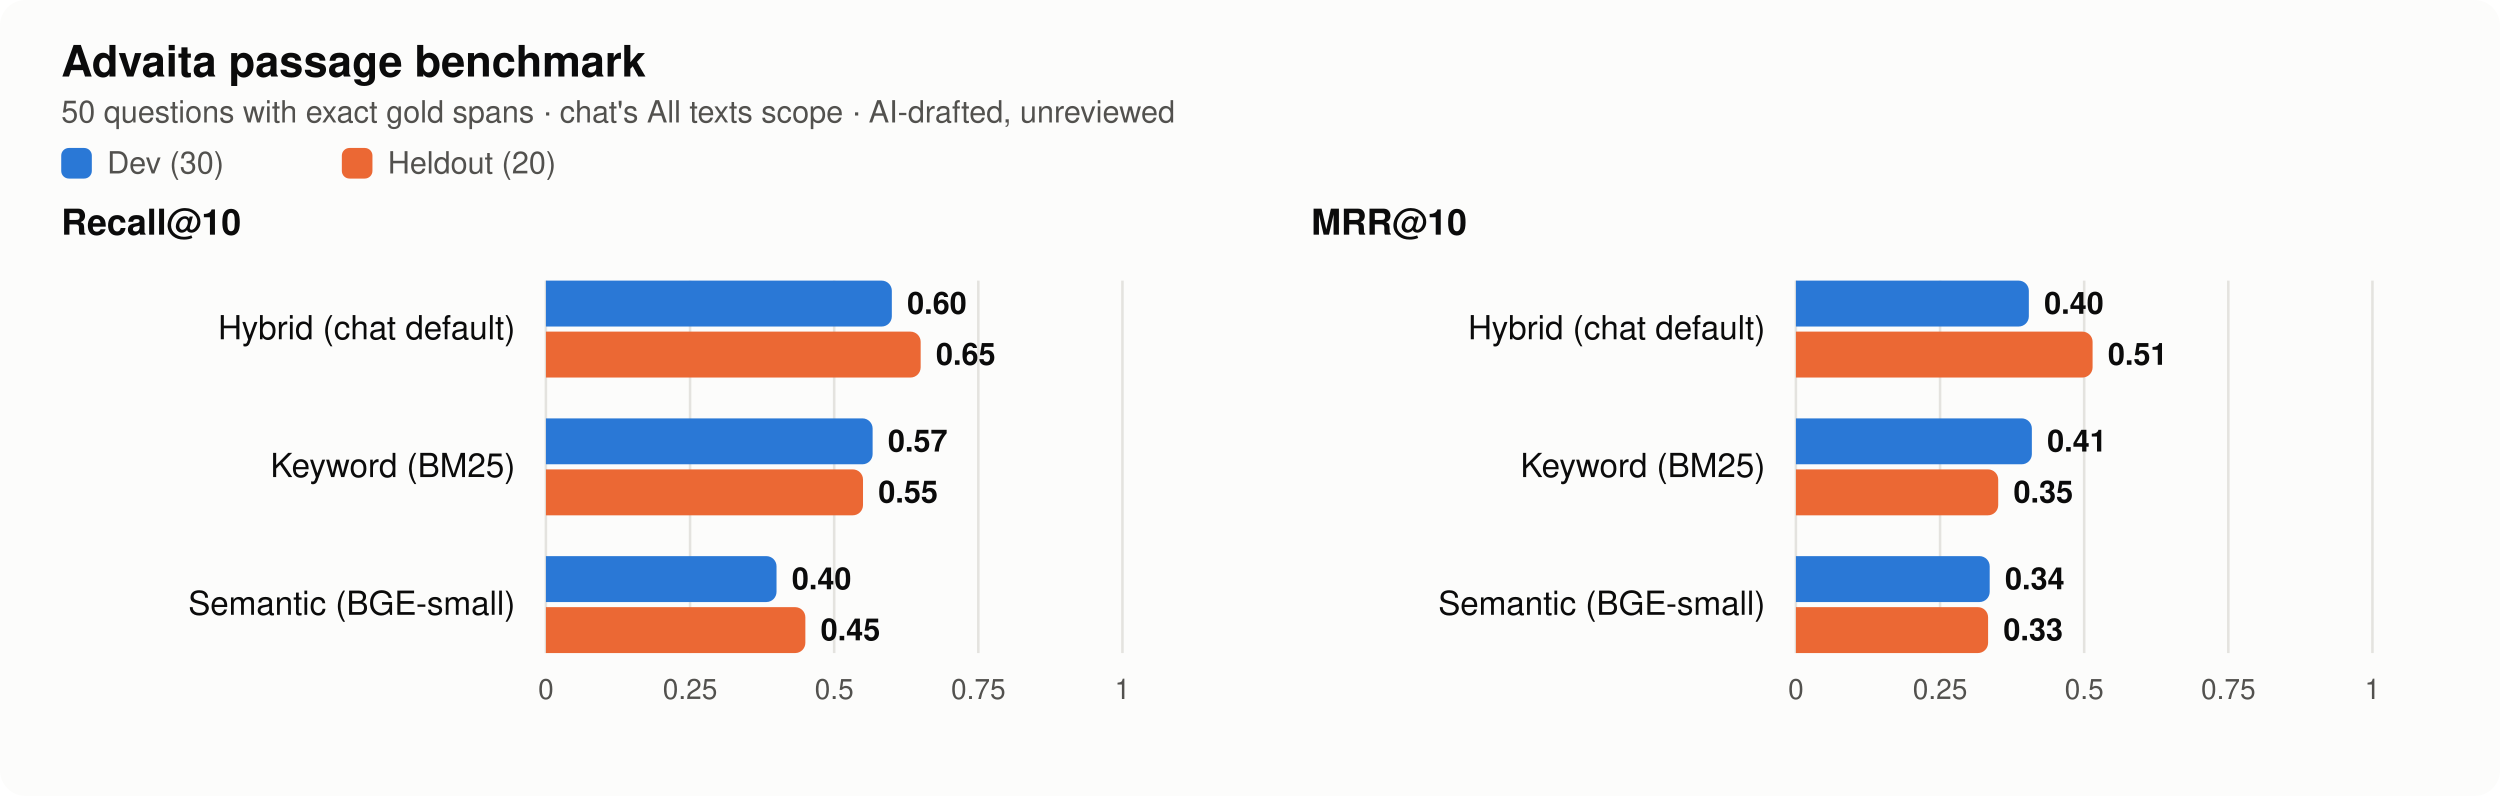
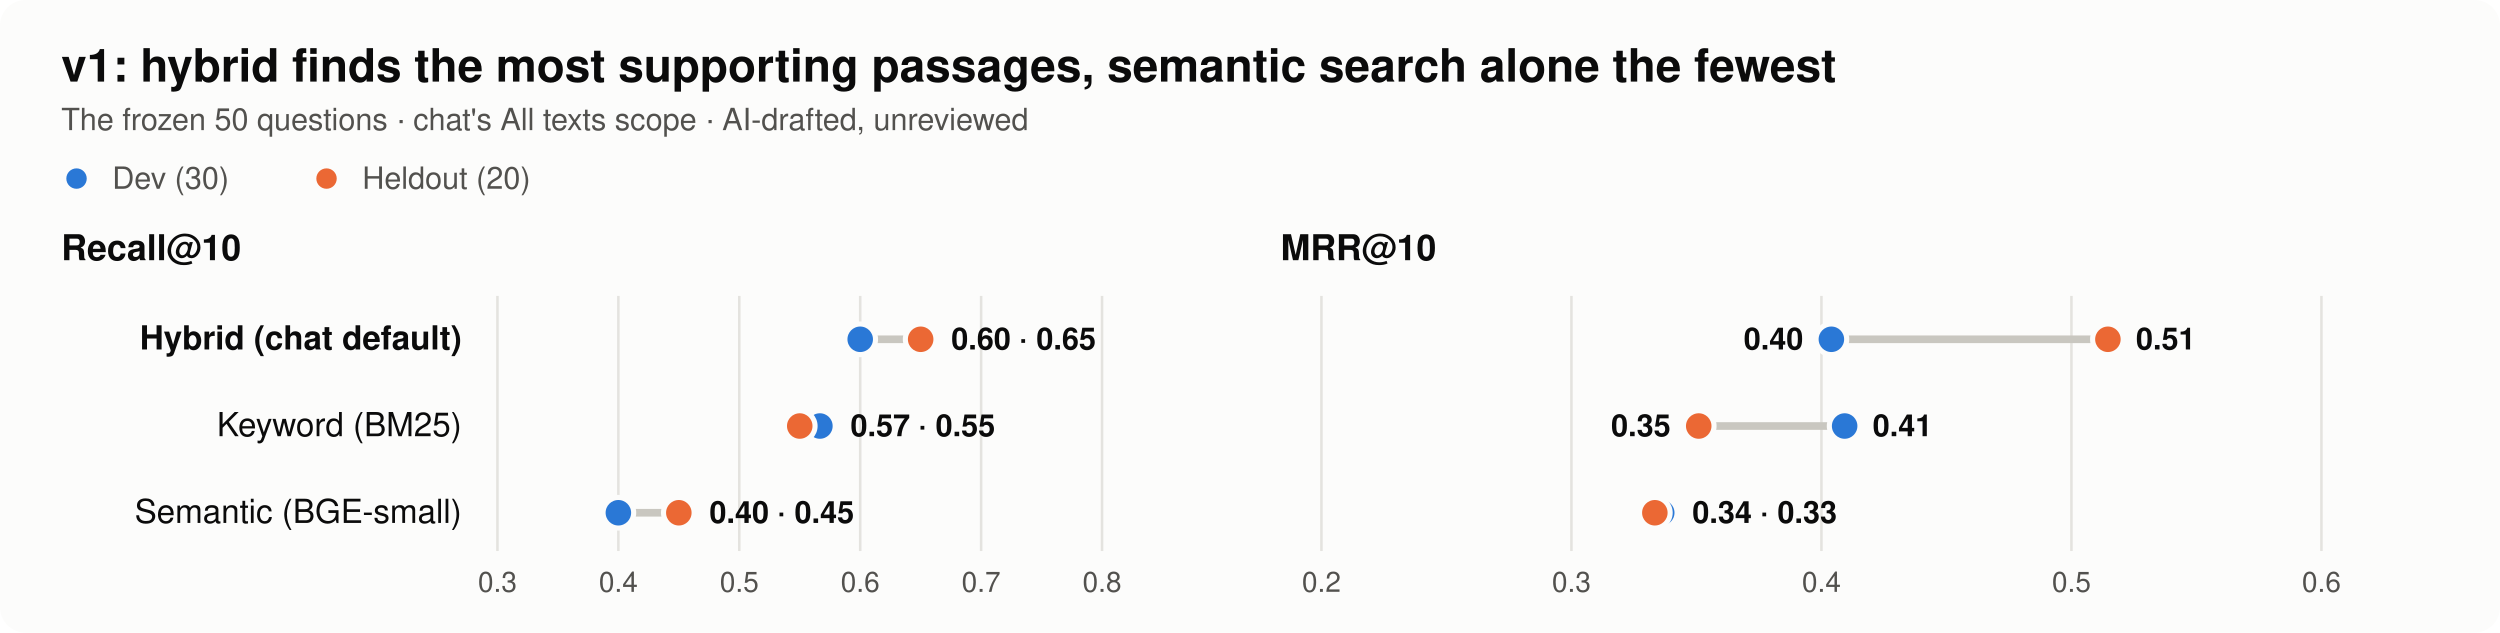
- <svg xmlns="http://www.w3.org/2000/svg" width="980" height="312" viewBox="0 0 980 312" font-family="-apple-system, 'Segoe UI', Helvetica, Arial, sans-serif" role="img" aria-labelledby="t d">
-   <rect width="980" height="312" rx="10" fill="#fcfcfb" />
-   <text x="24" y="30" font-size="17" font-weight="700" fill="#0b0b0b">Advaita passage benchmark</text>
-   <text x="24" y="48" font-size="12" fill="#52514e">50 questions with exact gold spans · chat's All texts scope · AI-drafted, unreviewed</text>
-   <rect x="24" y="58" width="12" height="12" rx="3" fill="#2a78d6" />
-   <text x="42" y="68" font-size="12" fill="#52514e">Dev (30)</text>
-   <rect x="134" y="58" width="12" height="12" rx="3" fill="#eb6834" />
-   <text x="152" y="68" font-size="12" fill="#52514e">Heldout (20)</text>
-   <text x="24.0" y="92" font-size="14" font-weight="600" fill="#0b0b0b">Recall@10</text>
-   <line x1="214.0" y1="110" x2="214.0" y2="256" stroke="#e4e3df" stroke-width="1" />
-   <text x="214.0" y="274" font-size="11" text-anchor="middle" fill="#52514e">0</text>
-   <line x1="270.5" y1="110" x2="270.5" y2="256" stroke="#e4e3df" stroke-width="1" />
-   <text x="270.5" y="274" font-size="11" text-anchor="middle" fill="#52514e">0.25</text>
-   <line x1="327.0" y1="110" x2="327.0" y2="256" stroke="#e4e3df" stroke-width="1" />
-   <text x="327.0" y="274" font-size="11" text-anchor="middle" fill="#52514e">0.5</text>
-   <line x1="383.5" y1="110" x2="383.5" y2="256" stroke="#e4e3df" stroke-width="1" />
-   <text x="383.5" y="274" font-size="11" text-anchor="middle" fill="#52514e">0.75</text>
-   <line x1="440.0" y1="110" x2="440.0" y2="256" stroke="#e4e3df" stroke-width="1" />
-   <text x="440.0" y="274" font-size="11" text-anchor="middle" fill="#52514e">1</text>
-   <text x="202.0" y="133.0" font-size="13" text-anchor="end" fill="#0b0b0b">Hybrid (chat default)</text>
-   <path d="M214.0,110 h131.6 a4,4 0 0 1 4,4 v10 a4,4 0 0 1 -4,4 h-131.6 z" fill="#2a78d6" />
-   <text x="355.6" y="123.0" font-size="12" font-weight="600" fill="#0b0b0b">0.60</text>
-   <path d="M214.0,130 h142.9 a4,4 0 0 1 4,4 v10 a4,4 0 0 1 -4,4 h-142.9 z" fill="#eb6834" />
-   <text x="366.9" y="143.0" font-size="12" font-weight="600" fill="#0b0b0b">0.65</text>
-   <text x="202.0" y="187.0" font-size="13" text-anchor="end" fill="#0b0b0b">Keyword (BM25)</text>
-   <path d="M214.0,164 h124.067 a4,4 0 0 1 4,4 v10 a4,4 0 0 1 -4,4 h-124.067 z" fill="#2a78d6" />
-   <text x="348.067" y="177.0" font-size="12" font-weight="600" fill="#0b0b0b">0.57</text>
-   <path d="M214.0,184 h120.3 a4,4 0 0 1 4,4 v10 a4,4 0 0 1 -4,4 h-120.3 z" fill="#eb6834" />
-   <text x="344.3" y="197.0" font-size="12" font-weight="600" fill="#0b0b0b">0.55</text>
-   <text x="202.0" y="241.0" font-size="13" text-anchor="end" fill="#0b0b0b">Semantic (BGE-small)</text>
-   <path d="M214.0,218 h86.4 a4,4 0 0 1 4,4 v10 a4,4 0 0 1 -4,4 h-86.4 z" fill="#2a78d6" />
-   <text x="310.4" y="231.0" font-size="12" font-weight="600" fill="#0b0b0b">0.40</text>
-   <path d="M214.0,238 h97.7 a4,4 0 0 1 4,4 v10 a4,4 0 0 1 -4,4 h-97.7 z" fill="#eb6834" />
-   <text x="321.7" y="251.0" font-size="12" font-weight="600" fill="#0b0b0b">0.45</text>
-   <text x="514.0" y="92" font-size="14" font-weight="600" fill="#0b0b0b">MRR@10</text>
-   <line x1="704.0" y1="110" x2="704.0" y2="256" stroke="#e4e3df" stroke-width="1" />
-   <text x="704.0" y="274" font-size="11" text-anchor="middle" fill="#52514e">0</text>
-   <line x1="760.5" y1="110" x2="760.5" y2="256" stroke="#e4e3df" stroke-width="1" />
-   <text x="760.5" y="274" font-size="11" text-anchor="middle" fill="#52514e">0.25</text>
-   <line x1="817.0" y1="110" x2="817.0" y2="256" stroke="#e4e3df" stroke-width="1" />
-   <text x="817.0" y="274" font-size="11" text-anchor="middle" fill="#52514e">0.5</text>
-   <line x1="873.5" y1="110" x2="873.5" y2="256" stroke="#e4e3df" stroke-width="1" />
-   <text x="873.5" y="274" font-size="11" text-anchor="middle" fill="#52514e">0.75</text>
-   <line x1="930.0" y1="110" x2="930.0" y2="256" stroke="#e4e3df" stroke-width="1" />
-   <text x="930.0" y="274" font-size="11" text-anchor="middle" fill="#52514e">1</text>
-   <text x="692.0" y="133.0" font-size="13" text-anchor="end" fill="#0b0b0b">Hybrid (chat default)</text>
-   <path d="M704.0,110 h87.309 a4,4 0 0 1 4,4 v10 a4,4 0 0 1 -4,4 h-87.309 z" fill="#2a78d6" />
-   <text x="801.309" y="123.0" font-size="12" font-weight="600" fill="#0b0b0b">0.40</text>
-   <path d="M704.0,130 h112.296 a4,4 0 0 1 4,4 v10 a4,4 0 0 1 -4,4 h-112.296 z" fill="#eb6834" />
-   <text x="826.296" y="143.0" font-size="12" font-weight="600" fill="#0b0b0b">0.51</text>
-   <text x="692.0" y="187.0" font-size="13" text-anchor="end" fill="#0b0b0b">Keyword (BM25)</text>
-   <path d="M704.0,164 h88.49 a4,4 0 0 1 4,4 v10 a4,4 0 0 1 -4,4 h-88.49 z" fill="#2a78d6" />
-   <text x="802.49" y="177.0" font-size="12" font-weight="600" fill="#0b0b0b">0.41</text>
-   <path d="M704.0,184 h75.302 a4,4 0 0 1 4,4 v10 a4,4 0 0 1 -4,4 h-75.302 z" fill="#eb6834" />
-   <text x="789.302" y="197.0" font-size="12" font-weight="600" fill="#0b0b0b">0.35</text>
-   <text x="692.0" y="241.0" font-size="13" text-anchor="end" fill="#0b0b0b">Semantic (BGE-small)</text>
-   <path d="M704.0,218 h71.961 a4,4 0 0 1 4,4 v10 a4,4 0 0 1 -4,4 h-71.961 z" fill="#2a78d6" />
-   <text x="785.961" y="231.0" font-size="12" font-weight="600" fill="#0b0b0b">0.34</text>
-   <path d="M704.0,238 h71.333 a4,4 0 0 1 4,4 v10 a4,4 0 0 1 -4,4 h-71.333 z" fill="#eb6834" />
-   <text x="785.333" y="251.0" font-size="12" font-weight="600" fill="#0b0b0b">0.33</text>
+ <svg xmlns="http://www.w3.org/2000/svg" width="980" height="248" viewBox="0 0 980 248" font-family="-apple-system, 'Segoe UI', Helvetica, Arial, sans-serif" role="img" aria-labelledby="t d">
+   <rect width="980" height="248" rx="10" fill="#fcfcfb" />
+   <text x="24.0" y="32.0" font-size="18" font-weight="700" text-anchor="start" fill="#0b0b0b">v1: hybrid finds the most supporting passages, semantic search alone the fewest</text>
+   <text x="24.0" y="51.0" font-size="12" font-weight="400" text-anchor="start" fill="#52514e">The frozen 50 questions · chat's All texts scope · AI-drafted, unreviewed</text>
+   <circle cx="30.0" cy="70.0" r="5" fill="#2a78d6" stroke="#fcfcfb" stroke-width="2" />
+   <text x="44.0" y="74.0" font-size="12" font-weight="400" text-anchor="start" fill="#52514e">Dev (30)</text>
+   <circle cx="128.0" cy="70.0" r="5" fill="#eb6834" stroke="#fcfcfb" stroke-width="2" />
+   <text x="142.0" y="74.0" font-size="12" font-weight="400" text-anchor="start" fill="#52514e">Heldout (20)</text>
+   <text x="24.0" y="102.0" font-size="14" font-weight="600" text-anchor="start" fill="#0b0b0b">Recall@10</text>
+   <line x1="195.0" y1="116" x2="195.0" y2="216" stroke="#e4e3df" />
+   <text x="195.0" y="232.0" font-size="11" font-weight="400" text-anchor="middle" fill="#52514e">0.3</text>
+   <line x1="242.4" y1="116" x2="242.4" y2="216" stroke="#e4e3df" />
+   <text x="242.4" y="232.0" font-size="11" font-weight="400" text-anchor="middle" fill="#52514e">0.4</text>
+   <line x1="289.8" y1="116" x2="289.8" y2="216" stroke="#e4e3df" />
+   <text x="289.8" y="232.0" font-size="11" font-weight="400" text-anchor="middle" fill="#52514e">0.5</text>
+   <line x1="337.2" y1="116" x2="337.2" y2="216" stroke="#e4e3df" />
+   <text x="337.2" y="232.0" font-size="11" font-weight="400" text-anchor="middle" fill="#52514e">0.6</text>
+   <line x1="384.6" y1="116" x2="384.6" y2="216" stroke="#e4e3df" />
+   <text x="384.6" y="232.0" font-size="11" font-weight="400" text-anchor="middle" fill="#52514e">0.7</text>
+   <line x1="432.0" y1="116" x2="432.0" y2="216" stroke="#e4e3df" />
+   <text x="432.0" y="232.0" font-size="11" font-weight="400" text-anchor="middle" fill="#52514e">0.8</text>
+   <text x="181.0" y="137.0" font-size="13" font-weight="700" text-anchor="end" fill="#0b0b0b">Hybrid (chat default)</text>
+   <line x1="337.2" y1="133.0" x2="360.9" y2="133.0" stroke="#c9c7c0" stroke-width="3" />
+   <circle cx="337.2" cy="133.0" r="6" fill="#2a78d6" stroke="#fcfcfb" stroke-width="2" />
+   <circle cx="360.9" cy="133.0" r="6" fill="#eb6834" stroke="#fcfcfb" stroke-width="2" />
+   <text x="372.9" y="137.0" font-size="12" font-weight="600" text-anchor="start" fill="#0b0b0b">0.60 · 0.65</text>
+   <text x="181.0" y="171.0" font-size="13" font-weight="400" text-anchor="end" fill="#0b0b0b">Keyword (BM25)</text>
+   <line x1="321.4" y1="167.0" x2="313.5" y2="167.0" stroke="#c9c7c0" stroke-width="3" />
+   <circle cx="321.4" cy="167.0" r="6" fill="#2a78d6" stroke="#fcfcfb" stroke-width="2" />
+   <circle cx="313.5" cy="167.0" r="6" fill="#eb6834" stroke="#fcfcfb" stroke-width="2" />
+   <text x="333.4" y="171.0" font-size="12" font-weight="600" text-anchor="start" fill="#0b0b0b">0.57 · 0.55</text>
+   <text x="181.0" y="205.0" font-size="13" font-weight="400" text-anchor="end" fill="#0b0b0b">Semantic (BGE-small)</text>
+   <line x1="242.4" y1="201.0" x2="266.1" y2="201.0" stroke="#c9c7c0" stroke-width="3" />
+   <circle cx="242.4" cy="201.0" r="6" fill="#2a78d6" stroke="#fcfcfb" stroke-width="2" />
+   <circle cx="266.1" cy="201.0" r="6" fill="#eb6834" stroke="#fcfcfb" stroke-width="2" />
+   <text x="278.1" y="205.0" font-size="12" font-weight="600" text-anchor="start" fill="#0b0b0b">0.40 · 0.45</text>
+   <text x="502.0" y="102.0" font-size="14" font-weight="600" text-anchor="start" fill="#0b0b0b">MRR@10</text>
+   <line x1="518.0" y1="116" x2="518.0" y2="216" stroke="#e4e3df" />
+   <text x="518.0" y="232.0" font-size="11" font-weight="400" text-anchor="middle" fill="#52514e">0.2</text>
+   <line x1="616.0" y1="116" x2="616.0" y2="216" stroke="#e4e3df" />
+   <text x="616.0" y="232.0" font-size="11" font-weight="400" text-anchor="middle" fill="#52514e">0.3</text>
+   <line x1="714.0" y1="116" x2="714.0" y2="216" stroke="#e4e3df" />
+   <text x="714.0" y="232.0" font-size="11" font-weight="400" text-anchor="middle" fill="#52514e">0.4</text>
+   <line x1="812.0" y1="116" x2="812.0" y2="216" stroke="#e4e3df" />
+   <text x="812.0" y="232.0" font-size="11" font-weight="400" text-anchor="middle" fill="#52514e">0.5</text>
+   <line x1="910.0" y1="116" x2="910.0" y2="216" stroke="#e4e3df" />
+   <text x="910.0" y="232.0" font-size="11" font-weight="400" text-anchor="middle" fill="#52514e">0.6</text>
+   <line x1="717.9" y1="133.0" x2="826.3" y2="133.0" stroke="#c9c7c0" stroke-width="3" />
+   <circle cx="717.9" cy="133.0" r="6" fill="#2a78d6" stroke="#fcfcfb" stroke-width="2" />
+   <circle cx="826.3" cy="133.0" r="6" fill="#eb6834" stroke="#fcfcfb" stroke-width="2" />
+   <text x="706.9" y="137.0" font-size="12" font-weight="600" text-anchor="end" fill="#0b0b0b">0.40</text>
+   <text x="837.3" y="137.0" font-size="12" font-weight="600" text-anchor="start" fill="#0b0b0b">0.51</text>
+   <line x1="723.1" y1="167.0" x2="665.9" y2="167.0" stroke="#c9c7c0" stroke-width="3" />
+   <circle cx="723.1" cy="167.0" r="6" fill="#2a78d6" stroke="#fcfcfb" stroke-width="2" />
+   <circle cx="665.9" cy="167.0" r="6" fill="#eb6834" stroke="#fcfcfb" stroke-width="2" />
+   <text x="654.9" y="171.0" font-size="12" font-weight="600" text-anchor="end" fill="#0b0b0b">0.35</text>
+   <text x="734.1" y="171.0" font-size="12" font-weight="600" text-anchor="start" fill="#0b0b0b">0.41</text>
+   <line x1="651.4" y1="201.0" x2="648.7" y2="201.0" stroke="#c9c7c0" stroke-width="3" />
+   <circle cx="651.4" cy="201.0" r="6" fill="#2a78d6" stroke="#fcfcfb" stroke-width="2" />
+   <circle cx="648.7" cy="201.0" r="6" fill="#eb6834" stroke="#fcfcfb" stroke-width="2" />
+   <text x="663.4" y="205.0" font-size="12" font-weight="600" text-anchor="start" fill="#0b0b0b">0.34 · 0.33</text>
</svg>
